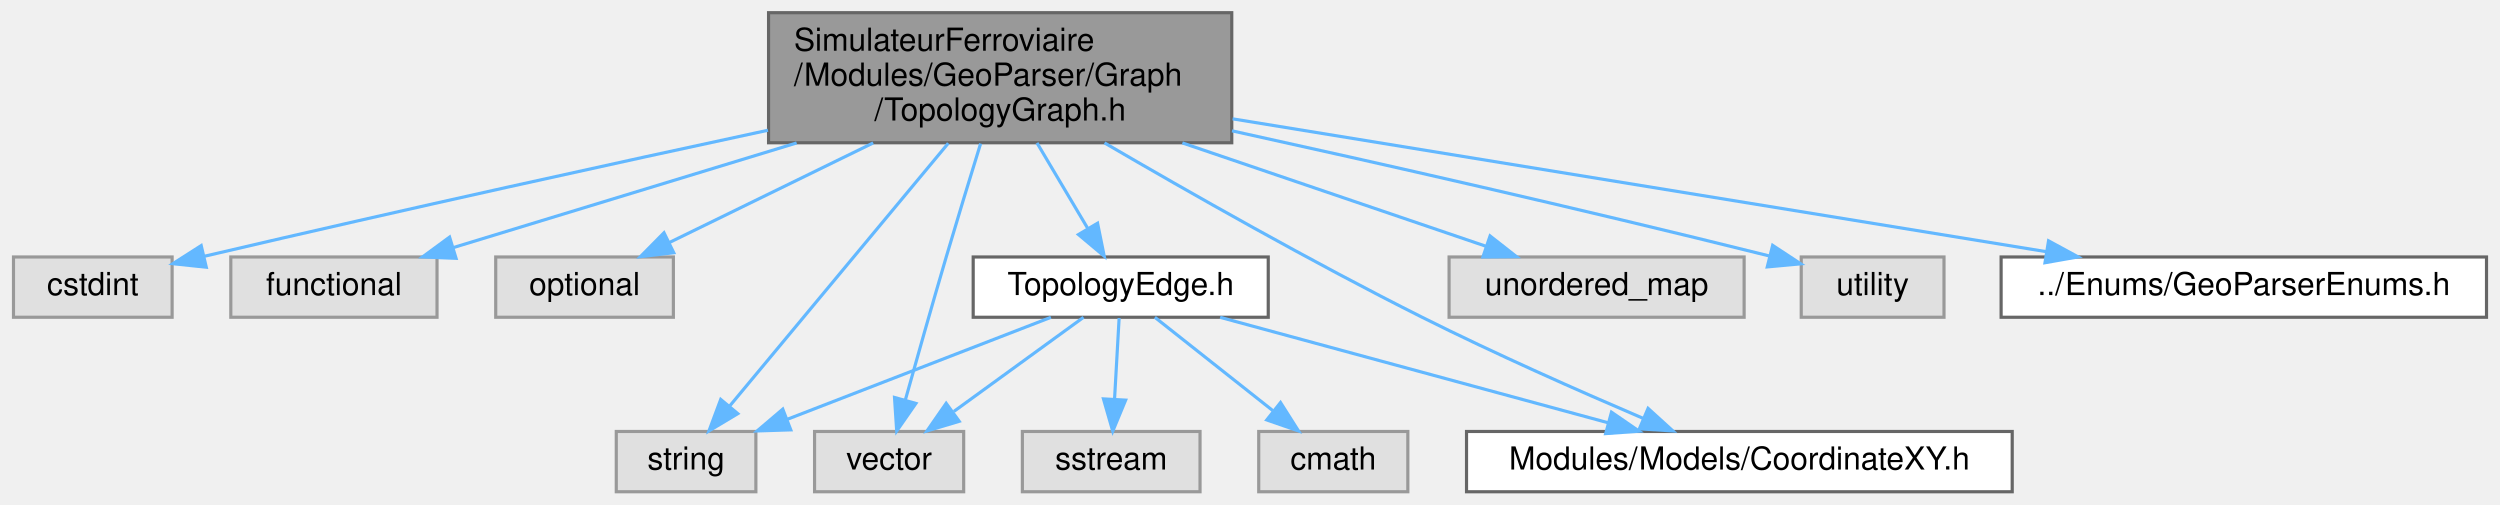
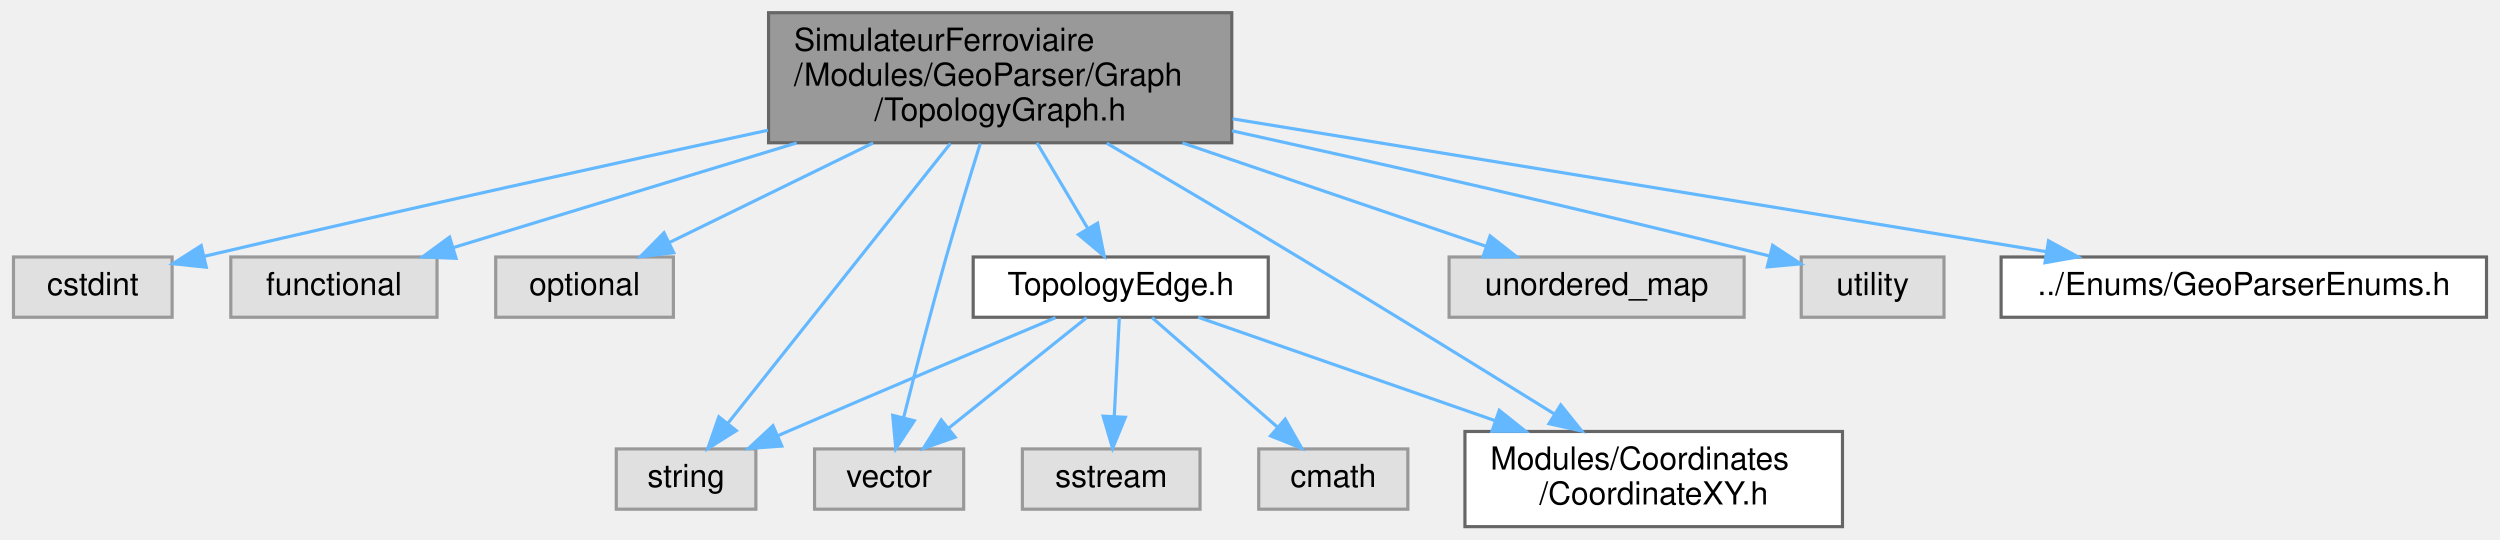
- <svg xmlns="http://www.w3.org/2000/svg" xmlns:xlink="http://www.w3.org/1999/xlink" width="788pt" height="159pt" viewBox="0.00 0.00 787.50 159.00">
-   <g id="graph0" class="graph" transform="scale(1 1) rotate(0) translate(4 155)">
+ <svg xmlns="http://www.w3.org/2000/svg" xmlns:xlink="http://www.w3.org/1999/xlink" width="788pt" height="170pt" viewBox="0.00 0.00 787.50 170.00">
+   <g id="graph0" class="graph" transform="scale(1 1) rotate(0) translate(4 166)">
    <g id="Node000001" class="node">
      <g id="a_Node000001">
        <a xlink:title="Graphe planaire non-orienté de nœuds et d'arêtes ferroviaires accrochés.">
-           <polygon fill="#999999" stroke="#666666" points="384,-151 238,-151 238,-110 384,-110 384,-151" />
-           <text text-anchor="start" x="246" y="-139" font-family="Helvetica,sans-Serif" font-size="10.00">SimulateurFerroviaire</text>
-           <text text-anchor="start" x="246" y="-128" font-family="Helvetica,sans-Serif" font-size="10.00">/Modules/GeoParser/Graph</text>
-           <text text-anchor="middle" x="311" y="-117" font-family="Helvetica,sans-Serif" font-size="10.00">/TopologyGraph.h</text>
+           <polygon fill="#999999" stroke="#666666" points="384,-162 238,-162 238,-121 384,-121 384,-162" />
+           <text text-anchor="start" x="246" y="-150" font-family="Helvetica,sans-Serif" font-size="10.00">SimulateurFerroviaire</text>
+           <text text-anchor="start" x="246" y="-139" font-family="Helvetica,sans-Serif" font-size="10.00">/Modules/GeoParser/Graph</text>
+           <text text-anchor="middle" x="311" y="-128" font-family="Helvetica,sans-Serif" font-size="10.00">/TopologyGraph.h</text>
        </a>
      </g>
    </g>
    <g id="Node000002" class="node">
      <g id="a_Node000002">
        <a xlink:title=" ">
-           <polygon fill="#e0e0e0" stroke="#999999" points="50,-74 0,-74 0,-55 50,-55 50,-74" />
-           <text text-anchor="middle" x="25" y="-62" font-family="Helvetica,sans-Serif" font-size="10.00">cstdint</text>
+           <polygon fill="#e0e0e0" stroke="#999999" points="50,-85 0,-85 0,-66 50,-66 50,-85" />
+           <text text-anchor="middle" x="25" y="-73" font-family="Helvetica,sans-Serif" font-size="10.00">cstdint</text>
        </a>
      </g>
    </g>
    <g id="edge1_Node000001_Node000002" class="edge">
      <g id="a_edge1_Node000001_Node000002">
        <a xlink:title=" ">
-           <path fill="none" stroke="#63b8ff" d="M237.82,-113.95C189.92,-103.64 125.71,-89.58 60.31,-74.26" />
-           <polygon fill="#63b8ff" stroke="#63b8ff" points="60.77,-70.77 50.23,-71.89 59.17,-77.59 60.77,-70.77" />
+           <path fill="none" stroke="#63b8ff" d="M237.82,-124.95C189.92,-114.64 125.71,-100.58 60.31,-85.26" />
+           <polygon fill="#63b8ff" stroke="#63b8ff" points="60.77,-81.77 50.23,-82.89 59.17,-88.59 60.77,-81.77" />
        </a>
      </g>
    </g>
    <g id="Node000003" class="node">
      <g id="a_Node000003">
        <a xlink:title=" ">
-           <polygon fill="#e0e0e0" stroke="#999999" points="133.5,-74 68.5,-74 68.5,-55 133.5,-55 133.5,-74" />
-           <text text-anchor="middle" x="101" y="-62" font-family="Helvetica,sans-Serif" font-size="10.00">functional</text>
+           <polygon fill="#e0e0e0" stroke="#999999" points="133.5,-85 68.5,-85 68.5,-66 133.5,-66 133.5,-85" />
+           <text text-anchor="middle" x="101" y="-73" font-family="Helvetica,sans-Serif" font-size="10.00">functional</text>
        </a>
      </g>
    </g>
    <g id="edge2_Node000001_Node000003" class="edge">
      <g id="a_edge2_Node000001_Node000003">
        <a xlink:title=" ">
-           <path fill="none" stroke="#63b8ff" d="M246.85,-109.95C211.42,-99.15 168.62,-86.11 138.59,-76.95" />
-           <polygon fill="#63b8ff" stroke="#63b8ff" points="139.5,-73.58 128.92,-74.01 137.46,-80.27 139.5,-73.58" />
+           <path fill="none" stroke="#63b8ff" d="M246.85,-120.95C211.42,-110.15 168.62,-97.11 138.59,-87.95" />
+           <polygon fill="#63b8ff" stroke="#63b8ff" points="139.5,-84.58 128.92,-85.01 137.46,-91.27 139.5,-84.58" />
        </a>
      </g>
    </g>
    <g id="Node000004" class="node">
      <g id="a_Node000004">
        <a xlink:title=" ">
-           <polygon fill="#e0e0e0" stroke="#999999" points="208,-74 152,-74 152,-55 208,-55 208,-74" />
-           <text text-anchor="middle" x="180" y="-62" font-family="Helvetica,sans-Serif" font-size="10.00">optional</text>
+           <polygon fill="#e0e0e0" stroke="#999999" points="208,-85 152,-85 152,-66 208,-66 208,-85" />
+           <text text-anchor="middle" x="180" y="-73" font-family="Helvetica,sans-Serif" font-size="10.00">optional</text>
        </a>
      </g>
    </g>
    <g id="edge3_Node000001_Node000004" class="edge">
      <g id="a_edge3_Node000001_Node000004">
        <a xlink:title=" ">
-           <path fill="none" stroke="#63b8ff" d="M270.98,-109.95C250.1,-99.75 225.11,-87.54 206.61,-78.5" />
-           <polygon fill="#63b8ff" stroke="#63b8ff" points="208.11,-75.34 197.59,-74.09 205.04,-81.63 208.11,-75.34" />
+           <path fill="none" stroke="#63b8ff" d="M270.98,-120.95C250.1,-110.75 225.11,-98.54 206.61,-89.5" />
+           <polygon fill="#63b8ff" stroke="#63b8ff" points="208.11,-86.34 197.59,-85.09 205.04,-92.63 208.11,-86.34" />
        </a>
      </g>
    </g>
    <g id="Node000005" class="node">
      <g id="a_Node000005">
        <a xlink:title=" ">
-           <polygon fill="#e0e0e0" stroke="#999999" points="234,-19 190,-19 190,0 234,0 234,-19" />
-           <text text-anchor="middle" x="212" y="-7" font-family="Helvetica,sans-Serif" font-size="10.00">string</text>
+           <polygon fill="#e0e0e0" stroke="#999999" points="234,-24.5 190,-24.5 190,-5.5 234,-5.5 234,-24.5" />
+           <text text-anchor="middle" x="212" y="-12.5" font-family="Helvetica,sans-Serif" font-size="10.00">string</text>
        </a>
      </g>
    </g>
    <g id="edge4_Node000001_Node000005" class="edge">
      <g id="a_edge4_Node000001_Node000005">
        <a xlink:title=" ">
-           <path fill="none" stroke="#63b8ff" d="M294.65,-109.85C275.44,-86.76 243.9,-48.84 225.84,-27.14" />
-           <polygon fill="#63b8ff" stroke="#63b8ff" points="228.3,-24.62 219.22,-19.18 222.92,-29.1 228.3,-24.62" />
+           <path fill="none" stroke="#63b8ff" d="M295.31,-120.77C275.96,-96.44 243.41,-55.5 225.25,-32.67" />
+           <polygon fill="#63b8ff" stroke="#63b8ff" points="227.81,-30.26 218.85,-24.61 222.33,-34.62 227.81,-30.26" />
        </a>
      </g>
    </g>
    <g id="Node000006" class="node">
      <g id="a_Node000006">
        <a xlink:title=" ">
-           <polygon fill="#e0e0e0" stroke="#999999" points="545.5,-74 452.5,-74 452.5,-55 545.5,-55 545.5,-74" />
-           <text text-anchor="middle" x="499" y="-62" font-family="Helvetica,sans-Serif" font-size="10.00">unordered_map</text>
+           <polygon fill="#e0e0e0" stroke="#999999" points="545.5,-85 452.5,-85 452.5,-66 545.5,-66 545.5,-85" />
+           <text text-anchor="middle" x="499" y="-73" font-family="Helvetica,sans-Serif" font-size="10.00">unordered_map</text>
        </a>
      </g>
    </g>
    <g id="edge5_Node000001_Node000006" class="edge">
      <g id="a_edge5_Node000001_Node000006">
        <a xlink:title=" ">
-           <path fill="none" stroke="#63b8ff" d="M368.43,-109.95C399.64,-99.32 437.23,-86.53 464.05,-77.4" />
-           <polygon fill="#63b8ff" stroke="#63b8ff" points="465.42,-80.63 473.76,-74.09 463.17,-74 465.42,-80.63" />
+           <path fill="none" stroke="#63b8ff" d="M368.43,-120.95C399.64,-110.32 437.23,-97.53 464.05,-88.4" />
+           <polygon fill="#63b8ff" stroke="#63b8ff" points="465.42,-91.63 473.76,-85.09 463.17,-85 465.42,-91.63" />
        </a>
      </g>
    </g>
    <g id="Node000007" class="node">
      <g id="a_Node000007">
        <a xlink:title=" ">
-           <polygon fill="#e0e0e0" stroke="#999999" points="608.5,-74 563.5,-74 563.5,-55 608.5,-55 608.5,-74" />
-           <text text-anchor="middle" x="586" y="-62" font-family="Helvetica,sans-Serif" font-size="10.00">utility</text>
+           <polygon fill="#e0e0e0" stroke="#999999" points="608.5,-85 563.5,-85 563.5,-66 608.5,-66 608.5,-85" />
+           <text text-anchor="middle" x="586" y="-73" font-family="Helvetica,sans-Serif" font-size="10.00">utility</text>
        </a>
      </g>
    </g>
    <g id="edge6_Node000001_Node000007" class="edge">
      <g id="a_edge6_Node000001_Node000007">
        <a xlink:title=" ">
-           <path fill="none" stroke="#63b8ff" d="M384.07,-113.76C430.18,-103.62 491.22,-89.83 553.36,-74.34" />
-           <polygon fill="#63b8ff" stroke="#63b8ff" points="554.49,-77.66 563.34,-71.84 552.79,-70.87 554.49,-77.66" />
+           <path fill="none" stroke="#63b8ff" d="M384.07,-124.76C430.18,-114.62 491.22,-100.83 553.36,-85.34" />
+           <polygon fill="#63b8ff" stroke="#63b8ff" points="554.49,-88.66 563.34,-82.84 552.79,-81.87 554.49,-88.66" />
        </a>
      </g>
    </g>
    <g id="Node000008" class="node">
      <g id="a_Node000008">
        <a xlink:title=" ">
-           <polygon fill="#e0e0e0" stroke="#999999" points="299.5,-19 252.5,-19 252.5,0 299.5,0 299.5,-19" />
-           <text text-anchor="middle" x="276" y="-7" font-family="Helvetica,sans-Serif" font-size="10.00">vector</text>
+           <polygon fill="#e0e0e0" stroke="#999999" points="299.5,-24.5 252.5,-24.5 252.5,-5.5 299.5,-5.5 299.5,-24.5" />
+           <text text-anchor="middle" x="276" y="-12.5" font-family="Helvetica,sans-Serif" font-size="10.00">vector</text>
        </a>
      </g>
    </g>
    <g id="edge7_Node000001_Node000008" class="edge">
      <g id="a_edge7_Node000001_Node000008">
        <a xlink:title=" ">
-           <path fill="none" stroke="#63b8ff" d="M304.84,-109.75C301.57,-99.17 297.51,-85.89 294,-74 289.54,-58.87 284.67,-41.65 281.12,-28.96" />
-           <polygon fill="#63b8ff" stroke="#63b8ff" points="284.44,-27.84 278.39,-19.14 277.7,-29.72 284.44,-27.84" />
+           <path fill="none" stroke="#63b8ff" d="M304.74,-120.78C301.44,-110.2 297.38,-96.93 294,-85 289.15,-67.89 284.08,-48.27 280.56,-34.33" />
+           <polygon fill="#63b8ff" stroke="#63b8ff" points="283.93,-33.38 278.1,-24.53 277.14,-35.08 283.93,-33.38" />
        </a>
      </g>
    </g>
    <g id="Node000009" class="node">
      <g id="a_Node000009">
        <a xlink:href="TopologyEdge_8h.html" target="_top" xlink:title="Arête non-orientée du graphe planaire de topologie ferroviaire.">
-           <polygon fill="white" stroke="#666666" points="395.5,-74 302.5,-74 302.5,-55 395.5,-55 395.5,-74" />
-           <text text-anchor="middle" x="349" y="-62" font-family="Helvetica,sans-Serif" font-size="10.00">TopologyEdge.h</text>
+           <polygon fill="white" stroke="#666666" points="395.5,-85 302.5,-85 302.5,-66 395.5,-66 395.5,-85" />
+           <text text-anchor="middle" x="349" y="-73" font-family="Helvetica,sans-Serif" font-size="10.00">TopologyEdge.h</text>
        </a>
      </g>
    </g>
    <g id="edge8_Node000001_Node000009" class="edge">
      <g id="a_edge8_Node000001_Node000009">
        <a xlink:title=" ">
-           <path fill="none" stroke="#63b8ff" d="M322.61,-109.95C327.69,-101.39 333.61,-91.42 338.55,-83.1" />
-           <polygon fill="#63b8ff" stroke="#63b8ff" points="341.7,-84.65 343.8,-74.26 335.68,-81.07 341.7,-84.65" />
+           <path fill="none" stroke="#63b8ff" d="M322.61,-120.95C327.69,-112.39 333.61,-102.42 338.55,-94.1" />
+           <polygon fill="#63b8ff" stroke="#63b8ff" points="341.7,-95.65 343.8,-85.26 335.68,-92.07 341.7,-95.65" />
        </a>
      </g>
    </g>
    <g id="Node000012" class="node">
      <g id="a_Node000012">
        <a xlink:href="CoordinateXY_8h.html" target="_top" xlink:title="Représentation d'une coordonnée plane en mètres (système métrique UTM).">
-           <polygon fill="white" stroke="#666666" points="630,-19 458,-19 458,0 630,0 630,-19" />
-           <text text-anchor="middle" x="544" y="-7" font-family="Helvetica,sans-Serif" font-size="10.00">Modules/Models/CoordinateXY.h</text>
+           <polygon fill="white" stroke="#666666" points="576.5,-30 457.5,-30 457.5,0 576.5,0 576.5,-30" />
+           <text text-anchor="start" x="465.5" y="-18" font-family="Helvetica,sans-Serif" font-size="10.00">Modules/Coordinates</text>
+           <text text-anchor="middle" x="517" y="-7" font-family="Helvetica,sans-Serif" font-size="10.00">/CoordinateXY.h</text>
        </a>
      </g>
    </g>
    <g id="edge14_Node000001_Node000012" class="edge">
      <g id="a_edge14_Node000001_Node000012">
        <a xlink:title=" ">
-           <path fill="none" stroke="#63b8ff" d="M343.89,-109.96C370.53,-94.41 409.22,-72.43 444,-55 467.07,-43.44 493.8,-31.62 513.81,-23.07" />
-           <polygon fill="#63b8ff" stroke="#63b8ff" points="515.22,-26.28 523.06,-19.16 512.48,-19.84 515.22,-26.28" />
+           <path fill="none" stroke="#63b8ff" d="M344.59,-120.87C362.56,-110.32 385.04,-97.04 405,-85 432.33,-68.52 463.2,-49.47 485.59,-35.57" />
+           <polygon fill="#63b8ff" stroke="#63b8ff" points="487.69,-38.38 494.34,-30.13 484,-32.44 487.69,-38.38" />
        </a>
      </g>
    </g>
    <g id="Node000013" class="node">
      <g id="a_Node000013">
        <a xlink:href="GeoParserEnums_8h.html" target="_top" xlink:title="Constantes nommées et énumérations du pipeline ferroviaire GeoParser.">
-           <polygon fill="white" stroke="#666666" points="779.5,-74 626.5,-74 626.5,-55 779.5,-55 779.5,-74" />
-           <text text-anchor="middle" x="703" y="-62" font-family="Helvetica,sans-Serif" font-size="10.00">../Enums/GeoParserEnums.h</text>
+           <polygon fill="white" stroke="#666666" points="779.5,-85 626.5,-85 626.5,-66 779.5,-66 779.5,-85" />
+           <text text-anchor="middle" x="703" y="-73" font-family="Helvetica,sans-Serif" font-size="10.00">../Enums/GeoParserEnums.h</text>
        </a>
      </g>
    </g>
    <g id="edge15_Node000001_Node000013" class="edge">
      <g id="a_edge15_Node000001_Node000013">
        <a xlink:title=" ">
-           <path fill="none" stroke="#63b8ff" d="M384.27,-117.54C458.2,-105.47 571.1,-87.04 640.8,-75.66" />
-           <polygon fill="#63b8ff" stroke="#63b8ff" points="641.45,-79.09 650.76,-74.03 640.33,-72.19 641.45,-79.09" />
+           <path fill="none" stroke="#63b8ff" d="M384.27,-128.54C458.2,-116.47 571.1,-98.04 640.8,-86.66" />
+           <polygon fill="#63b8ff" stroke="#63b8ff" points="641.45,-90.09 650.76,-85.03 640.33,-83.19 641.45,-90.09" />
        </a>
      </g>
    </g>
    <g id="edge11_Node000009_Node000005" class="edge">
      <g id="a_edge11_Node000009_Node000005">
        <a xlink:title=" ">
-           <path fill="none" stroke="#63b8ff" d="M326.99,-54.98C304.55,-46.3 269.52,-32.75 244.01,-22.88" />
-           <polygon fill="#63b8ff" stroke="#63b8ff" points="245,-19.51 234.41,-19.17 242.48,-26.04 245,-19.51" />
+           <path fill="none" stroke="#63b8ff" d="M328.45,-65.87C307.26,-56.96 273.28,-42.61 244,-30 243,-29.57 241.98,-29.13 240.95,-28.68" />
+           <polygon fill="#63b8ff" stroke="#63b8ff" points="242.18,-25.4 231.62,-24.62 239.39,-31.82 242.18,-25.4" />
        </a>
      </g>
    </g>
    <g id="edge12_Node000009_Node000008" class="edge">
      <g id="a_edge12_Node000009_Node000008">
        <a xlink:title=" ">
-           <path fill="none" stroke="#63b8ff" d="M337.27,-54.98C326.27,-47 309.58,-34.88 296.4,-25.31" />
-           <polygon fill="#63b8ff" stroke="#63b8ff" points="298.09,-22.21 287.94,-19.17 293.98,-27.88 298.09,-22.21" />
+           <path fill="none" stroke="#63b8ff" d="M338.23,-65.87C326.8,-56.71 308.52,-42.06 294.72,-31.01" />
+           <polygon fill="#63b8ff" stroke="#63b8ff" points="296.81,-28.19 286.82,-24.67 292.43,-33.65 296.81,-28.19" />
        </a>
      </g>
    </g>
    <g id="Node000010" class="node">
      <g id="a_Node000010">
        <a xlink:title=" ">
-           <polygon fill="#e0e0e0" stroke="#999999" points="439.5,-19 392.5,-19 392.5,0 439.5,0 439.5,-19" />
-           <text text-anchor="middle" x="416" y="-7" font-family="Helvetica,sans-Serif" font-size="10.00">cmath</text>
+           <polygon fill="#e0e0e0" stroke="#999999" points="439.5,-24.5 392.5,-24.5 392.5,-5.5 439.5,-5.5 439.5,-24.5" />
+           <text text-anchor="middle" x="416" y="-12.5" font-family="Helvetica,sans-Serif" font-size="10.00">cmath</text>
        </a>
      </g>
    </g>
    <g id="edge9_Node000009_Node000010" class="edge">
      <g id="a_edge9_Node000009_Node000010">
        <a xlink:title=" ">
-           <path fill="none" stroke="#63b8ff" d="M359.76,-54.98C369.77,-47.07 384.89,-35.11 396.93,-25.58" />
-           <polygon fill="#63b8ff" stroke="#63b8ff" points="399.37,-28.12 405.04,-19.17 395.03,-22.63 399.37,-28.12" />
+           <path fill="none" stroke="#63b8ff" d="M358.89,-65.87C369.28,-56.8 385.84,-42.34 398.45,-31.32" />
+           <polygon fill="#63b8ff" stroke="#63b8ff" points="400.84,-33.88 406.07,-24.67 396.24,-28.61 400.84,-33.88" />
        </a>
      </g>
    </g>
    <g id="Node000011" class="node">
      <g id="a_Node000011">
        <a xlink:title=" ">
-           <polygon fill="#e0e0e0" stroke="#999999" points="374,-19 318,-19 318,0 374,0 374,-19" />
-           <text text-anchor="middle" x="346" y="-7" font-family="Helvetica,sans-Serif" font-size="10.00">sstream</text>
+           <polygon fill="#e0e0e0" stroke="#999999" points="374,-24.5 318,-24.5 318,-5.5 374,-5.5 374,-24.5" />
+           <text text-anchor="middle" x="346" y="-12.5" font-family="Helvetica,sans-Serif" font-size="10.00">sstream</text>
        </a>
      </g>
    </g>
    <g id="edge10_Node000009_Node000011" class="edge">
      <g id="a_edge10_Node000009_Node000011">
        <a xlink:title=" ">
-           <path fill="none" stroke="#63b8ff" d="M348.5,-54.75C348.11,-47.8 347.55,-37.85 347.05,-29.13" />
-           <polygon fill="#63b8ff" stroke="#63b8ff" points="350.55,-28.88 346.49,-19.09 343.56,-29.27 350.55,-28.88" />
+           <path fill="none" stroke="#63b8ff" d="M348.56,-65.87C348.14,-57.75 347.5,-45.31 346.97,-34.89" />
+           <polygon fill="#63b8ff" stroke="#63b8ff" points="350.45,-34.47 346.44,-24.67 343.46,-34.83 350.45,-34.47" />
        </a>
      </g>
    </g>
    <g id="edge13_Node000009_Node000012" class="edge">
      <g id="a_edge13_Node000009_Node000012">
        <a xlink:title=" ">
-           <path fill="none" stroke="#63b8ff" d="M380.33,-54.98C413.49,-45.97 466,-31.7 502.56,-21.76" />
-           <polygon fill="#63b8ff" stroke="#63b8ff" points="503.69,-25.08 512.42,-19.08 501.86,-18.33 503.69,-25.08" />
+           <path fill="none" stroke="#63b8ff" d="M373.43,-65.99C397.82,-57.5 436.01,-44.2 466.87,-33.45" />
+           <polygon fill="#63b8ff" stroke="#63b8ff" points="468.32,-36.66 476.61,-30.06 466.02,-30.05 468.32,-36.66" />
        </a>
      </g>
    </g>
  </g>
</svg>
